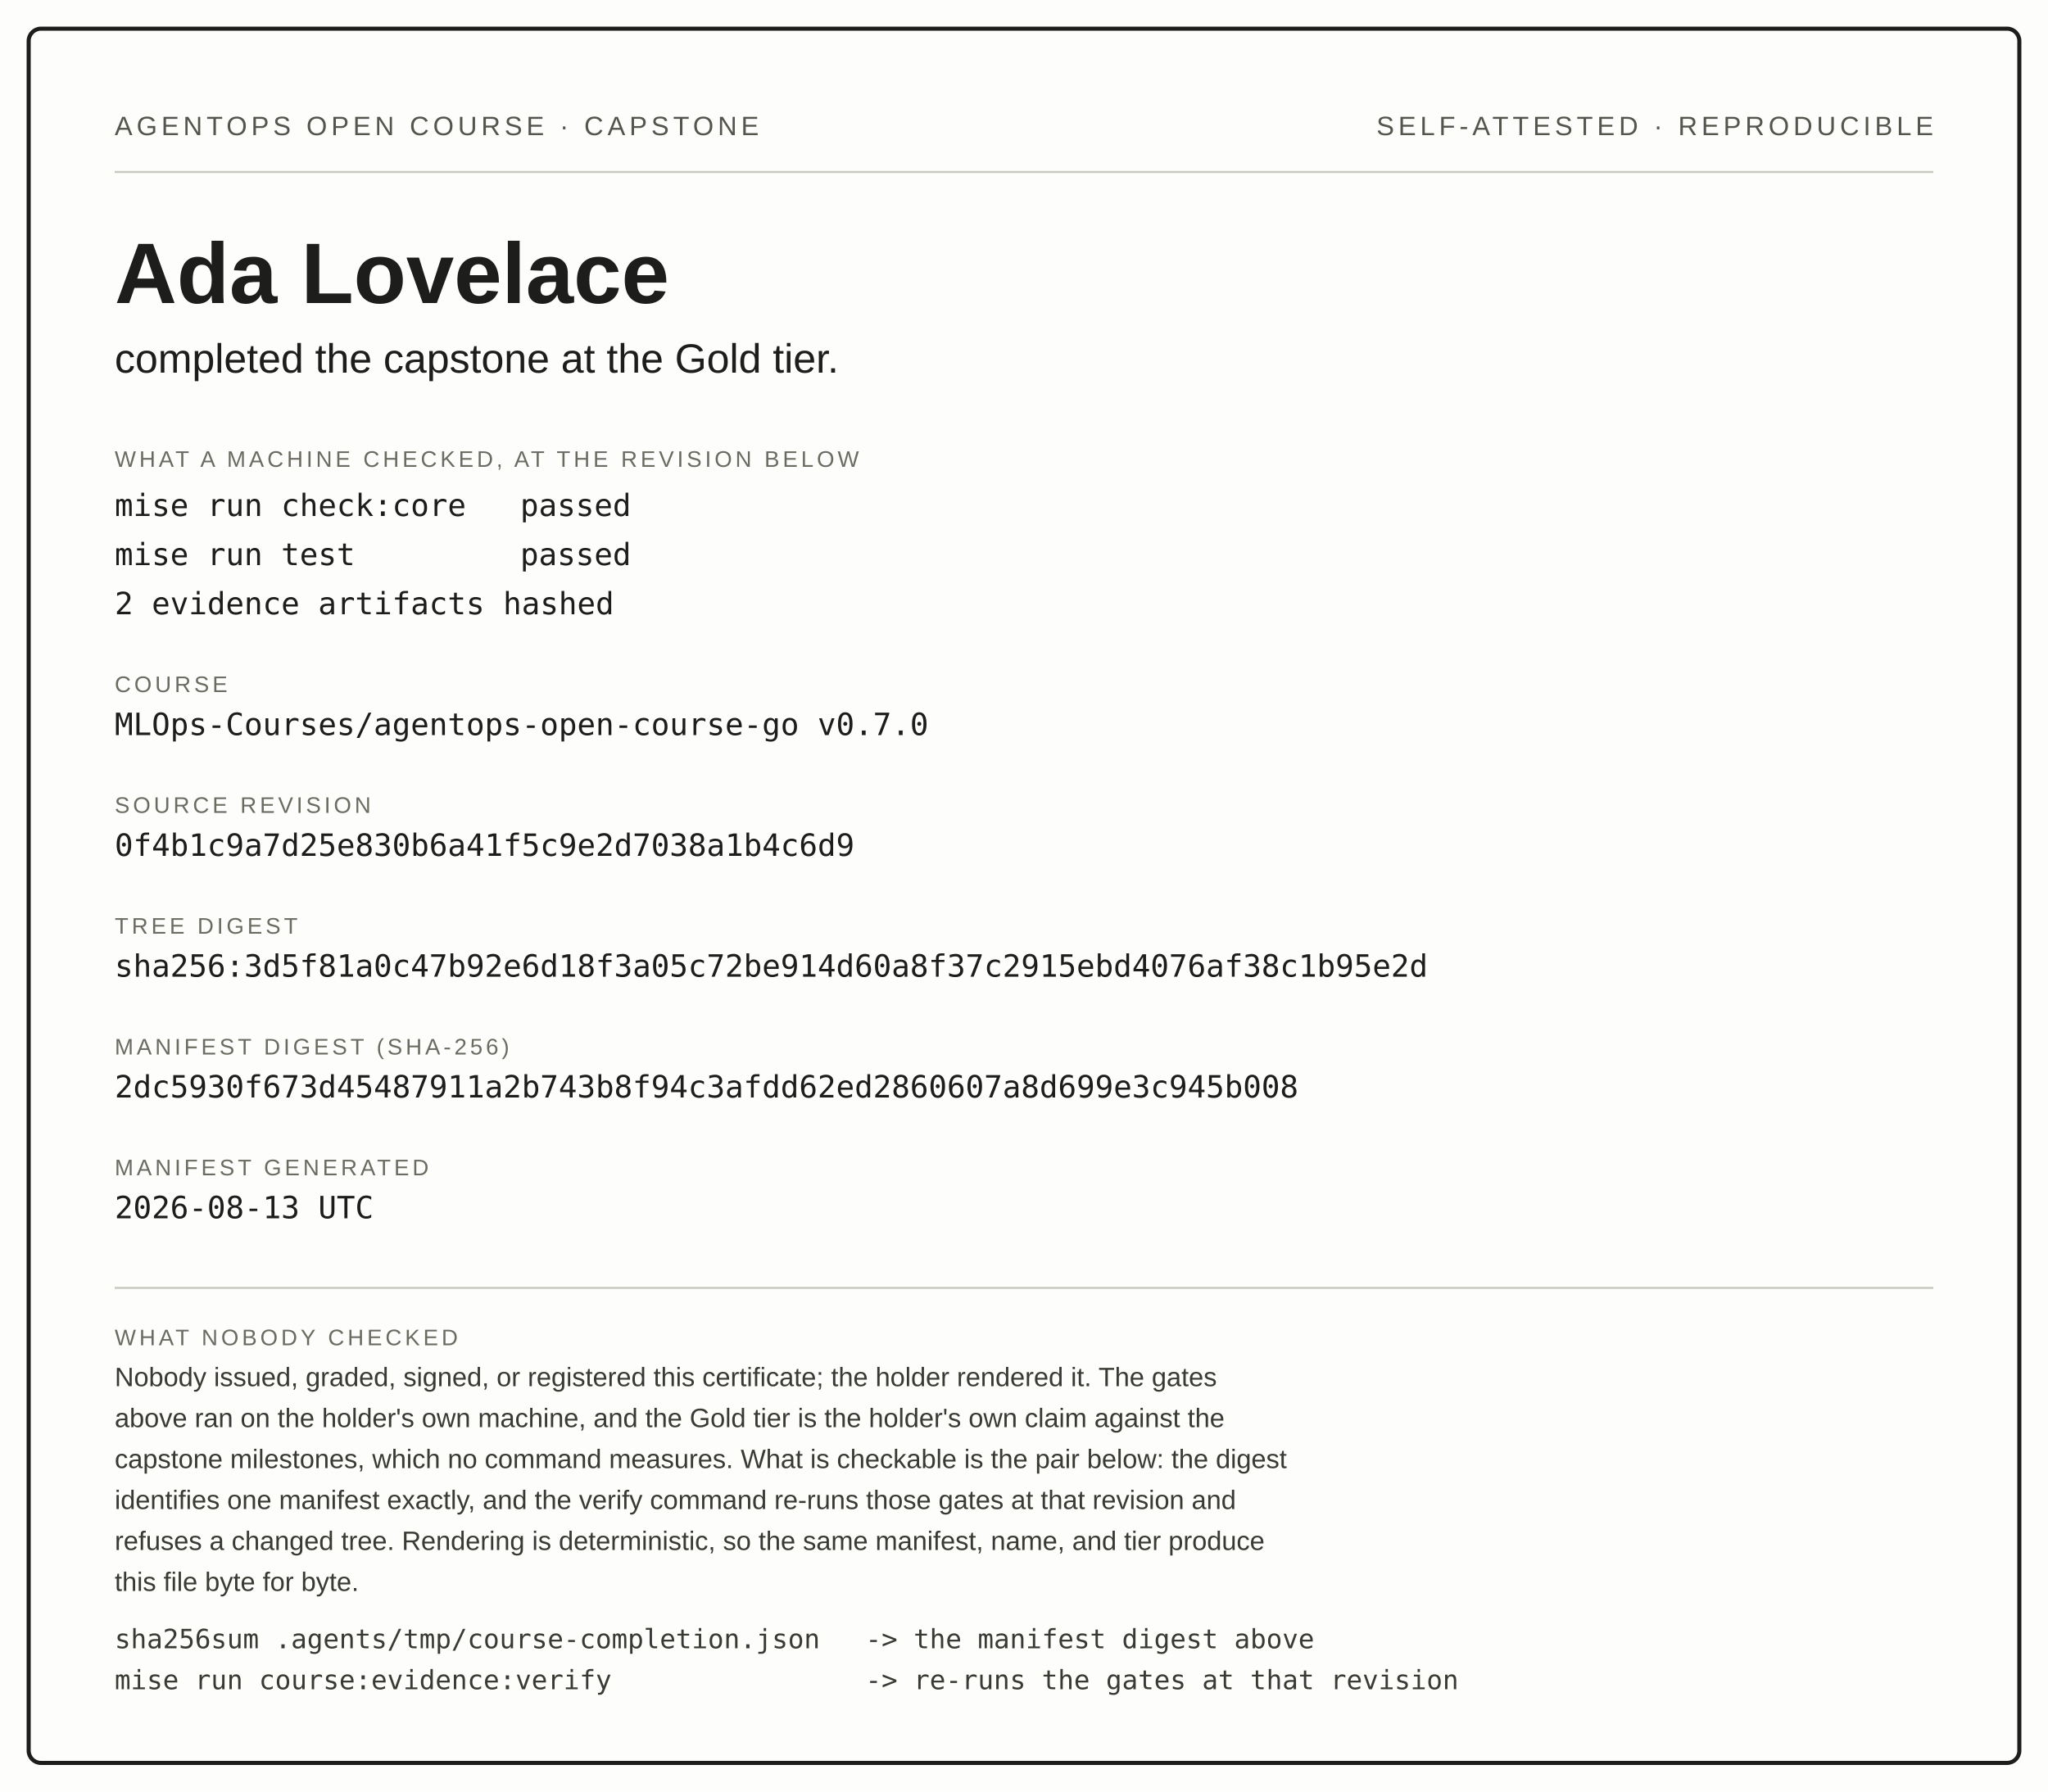
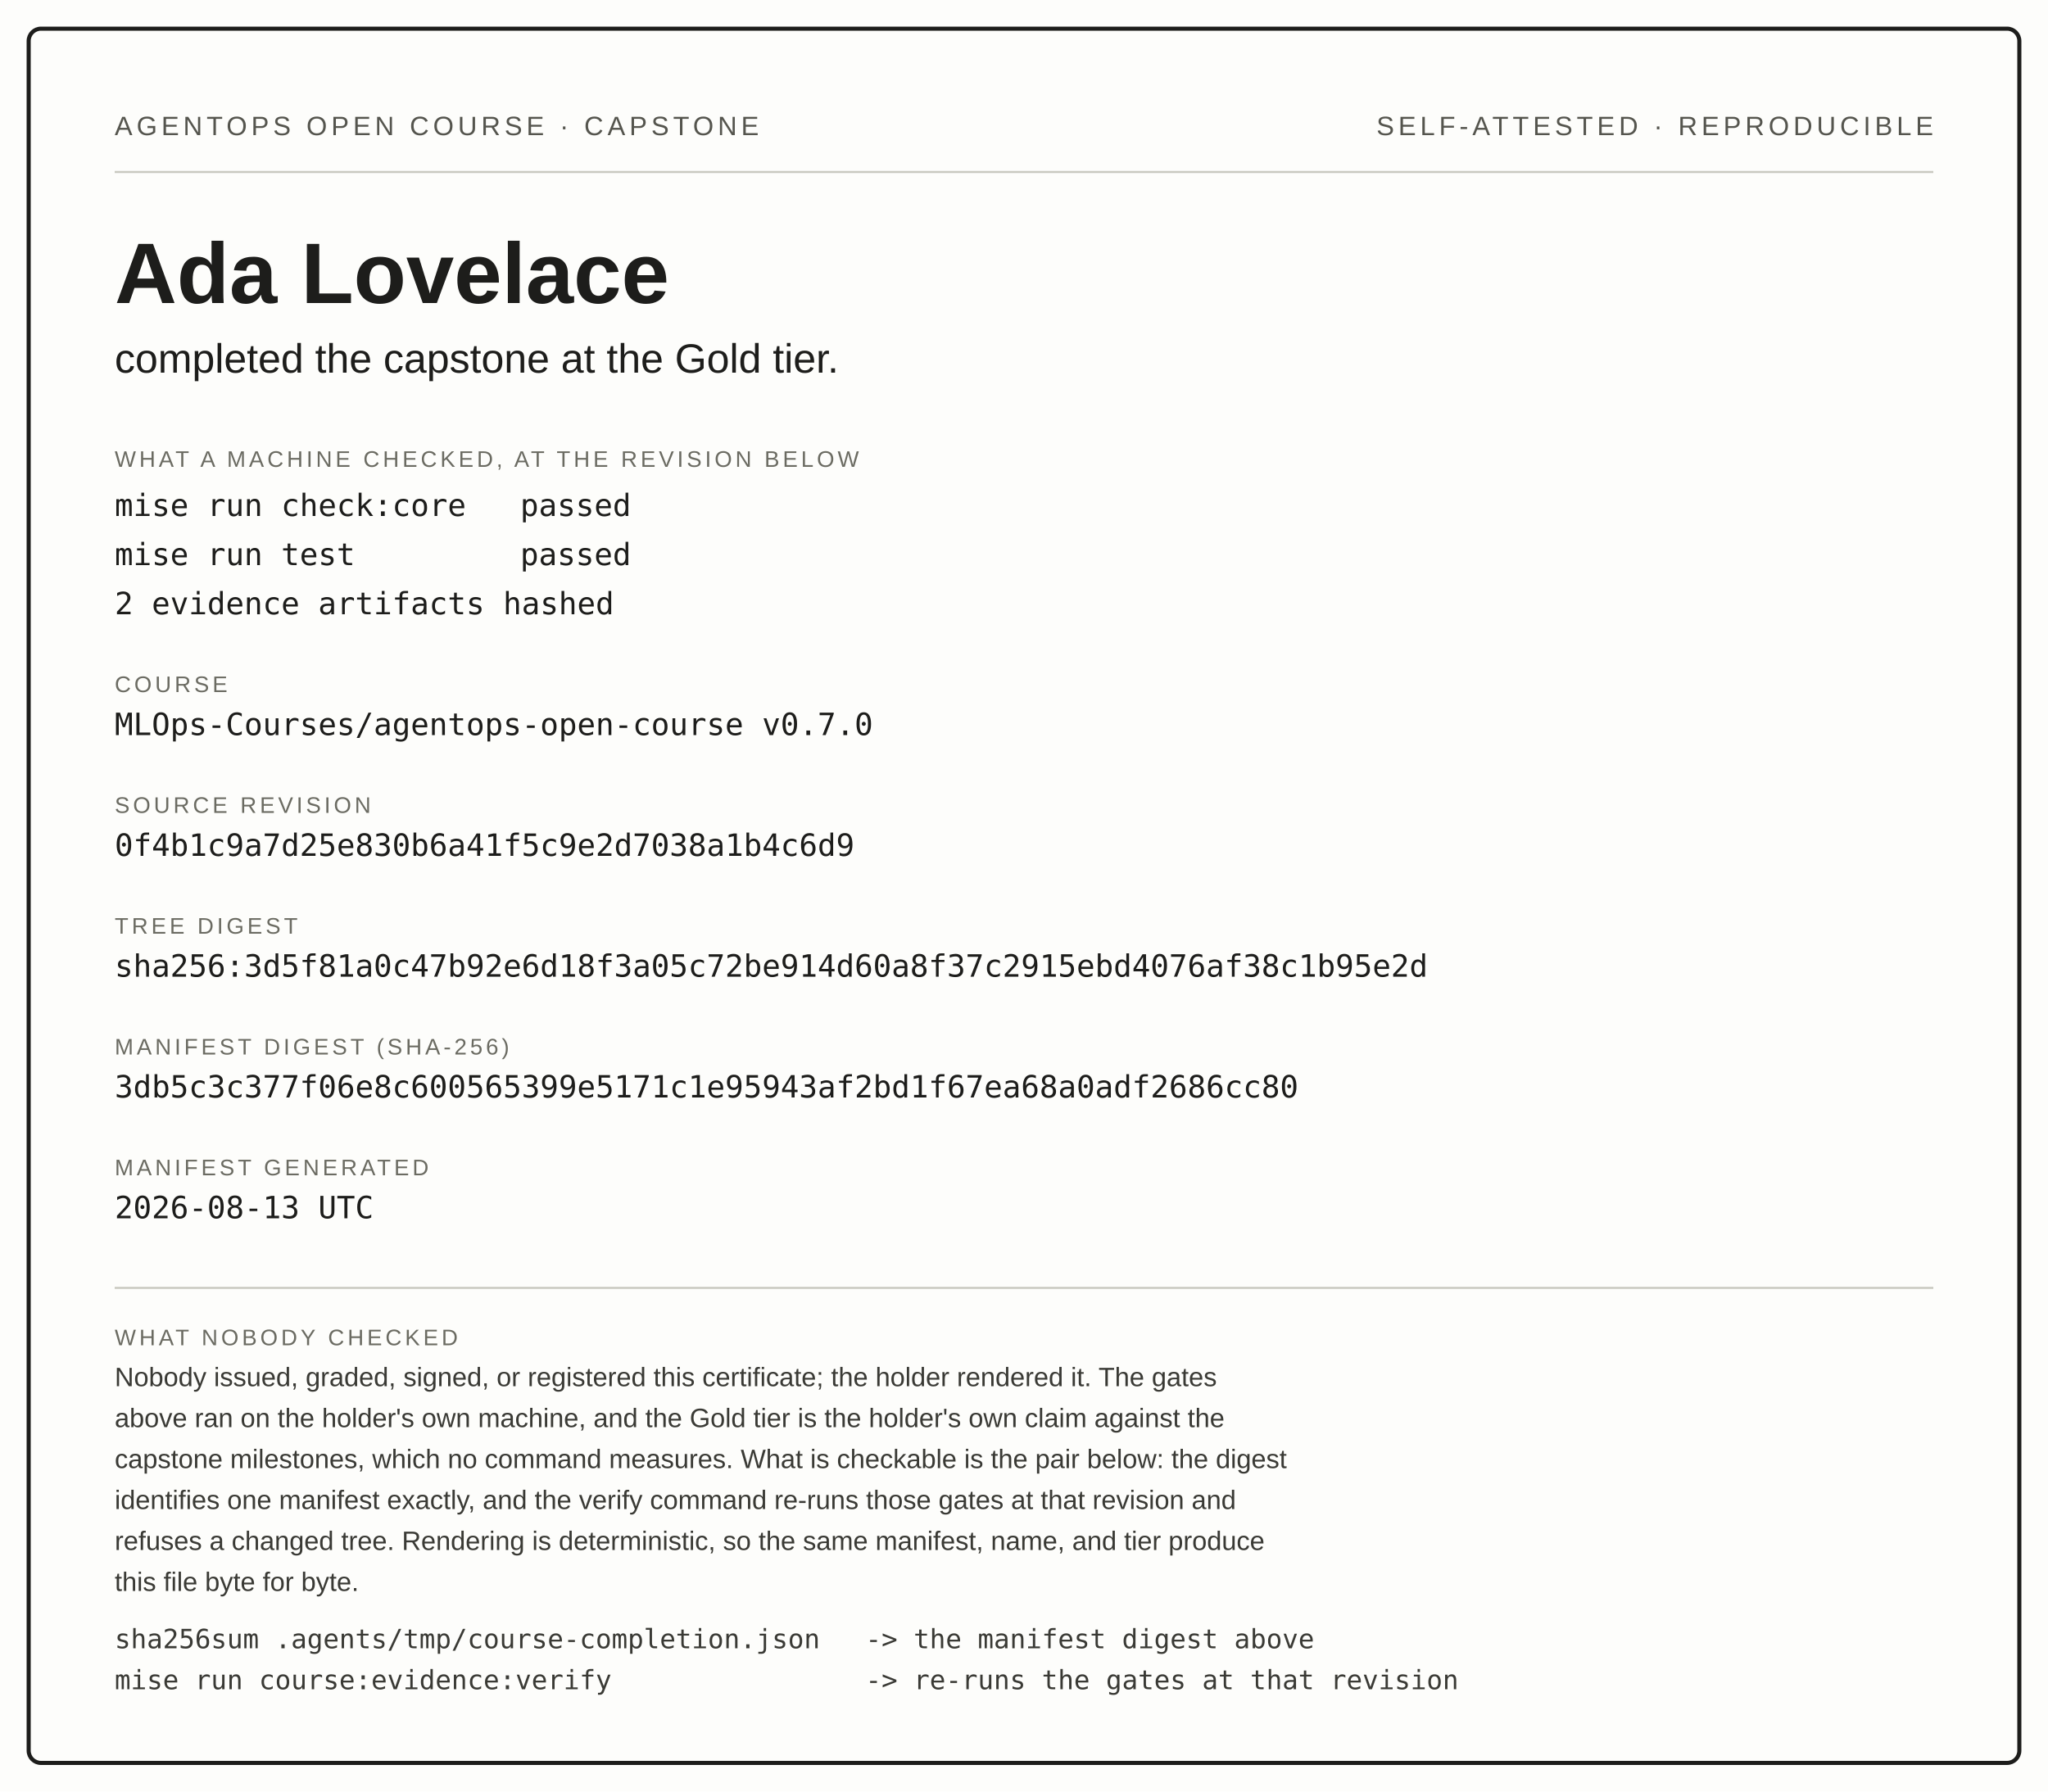
<svg xmlns="http://www.w3.org/2000/svg" width="1000" height="875" viewBox="0 0 1000 875" role="img" aria-labelledby="title desc">
  <style>
    .page { fill: #fdfdfb; }
    .frame { fill: none; stroke: #1d1d1b; stroke-width: 2; }
    text { font-family: ui-sans-serif, system-ui, "Helvetica Neue", Arial, sans-serif; fill: #1d1d1b; }
    .mono, .mono-fine { font-family: ui-monospace, "DejaVu Sans Mono", "Courier New", monospace; }
    .eyebrow, .eyebrow-left { font-size: 13px; letter-spacing: 2px; fill: #55554e; }
    .eyebrow { text-anchor: end; }
    .holder { font-weight: 700; }
    .statement { font-size: 20px; }
    .label { font-size: 11px; letter-spacing: 1.6px; fill: #6b6b62; }
    .mono { font-size: 15px; }
    .mono-fine { font-size: 13px; fill: #3a3a35; }
    .fine { font-size: 13px; fill: #3a3a35; }
    .rule { stroke: #c9c9c0; stroke-width: 1; }
  </style>
  <rect class="page" width="1000" height="875" />
  <rect class="frame" x="14" y="14" width="972" height="847" rx="6" />
  <text class="eyebrow" x="944" y="66">SELF-ATTESTED · REPRODUCIBLE</text>
  <text class="eyebrow-left" x="56" y="66">AGENTOPS OPEN COURSE · CAPSTONE</text>
  <line class="rule" x1="56" y1="84" x2="944" y2="84" />
  <text class="holder" x="56" y="148" font-size="42.0">Ada Lovelace</text>
  <text class="statement" x="56" y="182">completed the capstone at the Gold tier.</text>
  <text class="label" x="56" y="228">WHAT A MACHINE CHECKED, AT THE REVISION BELOW</text>
  <text class="mono" x="56.0" y="252" textLength="171.0" lengthAdjust="spacingAndGlyphs">mise run check:core</text>
  <text class="mono" x="254.0" y="252" textLength="54.0" lengthAdjust="spacingAndGlyphs">passed</text>
  <text class="mono" x="56.0" y="276" textLength="117.0" lengthAdjust="spacingAndGlyphs">mise run test</text>
  <text class="mono" x="254.0" y="276" textLength="54.0" lengthAdjust="spacingAndGlyphs">passed</text>
  <text class="mono" x="56.0" y="300" textLength="243.0" lengthAdjust="spacingAndGlyphs">2 evidence artifacts hashed</text>
  <text class="label" x="56" y="338">COURSE</text>
-   <text class="mono" x="56.0" y="359" textLength="369.6" lengthAdjust="spacingAndGlyphs">MLOps-Courses/agentops-open-course-go v0.7.0</text>
+   <text class="mono" x="56.0" y="359" textLength="344.4" lengthAdjust="spacingAndGlyphs">MLOps-Courses/agentops-open-course v0.7.0</text>
  <text class="label" x="56" y="397">SOURCE REVISION</text>
  <text class="mono" x="56.0" y="418" textLength="336.0" lengthAdjust="spacingAndGlyphs">0f4b1c9a7d25e830b6a41f5c9e2d7038a1b4c6d9</text>
  <text class="label" x="56" y="456">TREE DIGEST</text>
  <text class="mono" x="56.0" y="477" textLength="596.4" lengthAdjust="spacingAndGlyphs">sha256:3d5f81a0c47b92e6d18f3a05c72be914d60a8f37c2915ebd4076af38c1b95e2d</text>
  <text class="label" x="56" y="515">MANIFEST DIGEST (SHA-256)</text>
-   <text class="mono" x="56.0" y="536" textLength="537.6" lengthAdjust="spacingAndGlyphs">2dc5930f673d45487911a2b743b8f94c3afdd62ed2860607a8d699e3c945b008</text>
+   <text class="mono" x="56.0" y="536" textLength="537.6" lengthAdjust="spacingAndGlyphs">3db5c3c377f06e8c600565399e5171c1e95943af2bd1f67ea68a0adf2686cc80</text>
  <text class="label" x="56" y="574">MANIFEST GENERATED</text>
  <text class="mono" x="56.0" y="595" textLength="117.6" lengthAdjust="spacingAndGlyphs">2026-08-13 UTC</text>
  <line class="rule" x1="56" y1="629" x2="944" y2="629" />
  <text class="label" x="56" y="657">WHAT NOBODY CHECKED</text>
  <text class="fine" x="56" y="677">Nobody issued, graded, signed, or registered this certificate; the holder rendered it. The gates</text>
  <text class="fine" x="56" y="697">above ran on the holder's own machine, and the Gold tier is the holder's own claim against the</text>
  <text class="fine" x="56" y="717">capstone milestones, which no command measures. What is checkable is the pair below: the digest</text>
  <text class="fine" x="56" y="737">identifies one manifest exactly, and the verify command re-runs those gates at that revision and</text>
  <text class="fine" x="56" y="757">refuses a changed tree. Rendering is deterministic, so the same manifest, name, and tier produce</text>
  <text class="fine" x="56" y="777">this file byte for byte.</text>
  <text class="mono-fine" x="56.0" y="805" textLength="343.2" lengthAdjust="spacingAndGlyphs">sha256sum .agents/tmp/course-completion.json</text>
  <text class="mono-fine" x="422.6" y="805" textLength="218.4" lengthAdjust="spacingAndGlyphs">-&gt; the manifest digest above</text>
  <text class="mono-fine" x="56.0" y="825" textLength="241.8" lengthAdjust="spacingAndGlyphs">mise run course:evidence:verify</text>
  <text class="mono-fine" x="422.6" y="825" textLength="288.6" lengthAdjust="spacingAndGlyphs">-&gt; re-runs the gates at that revision</text>
</svg>
